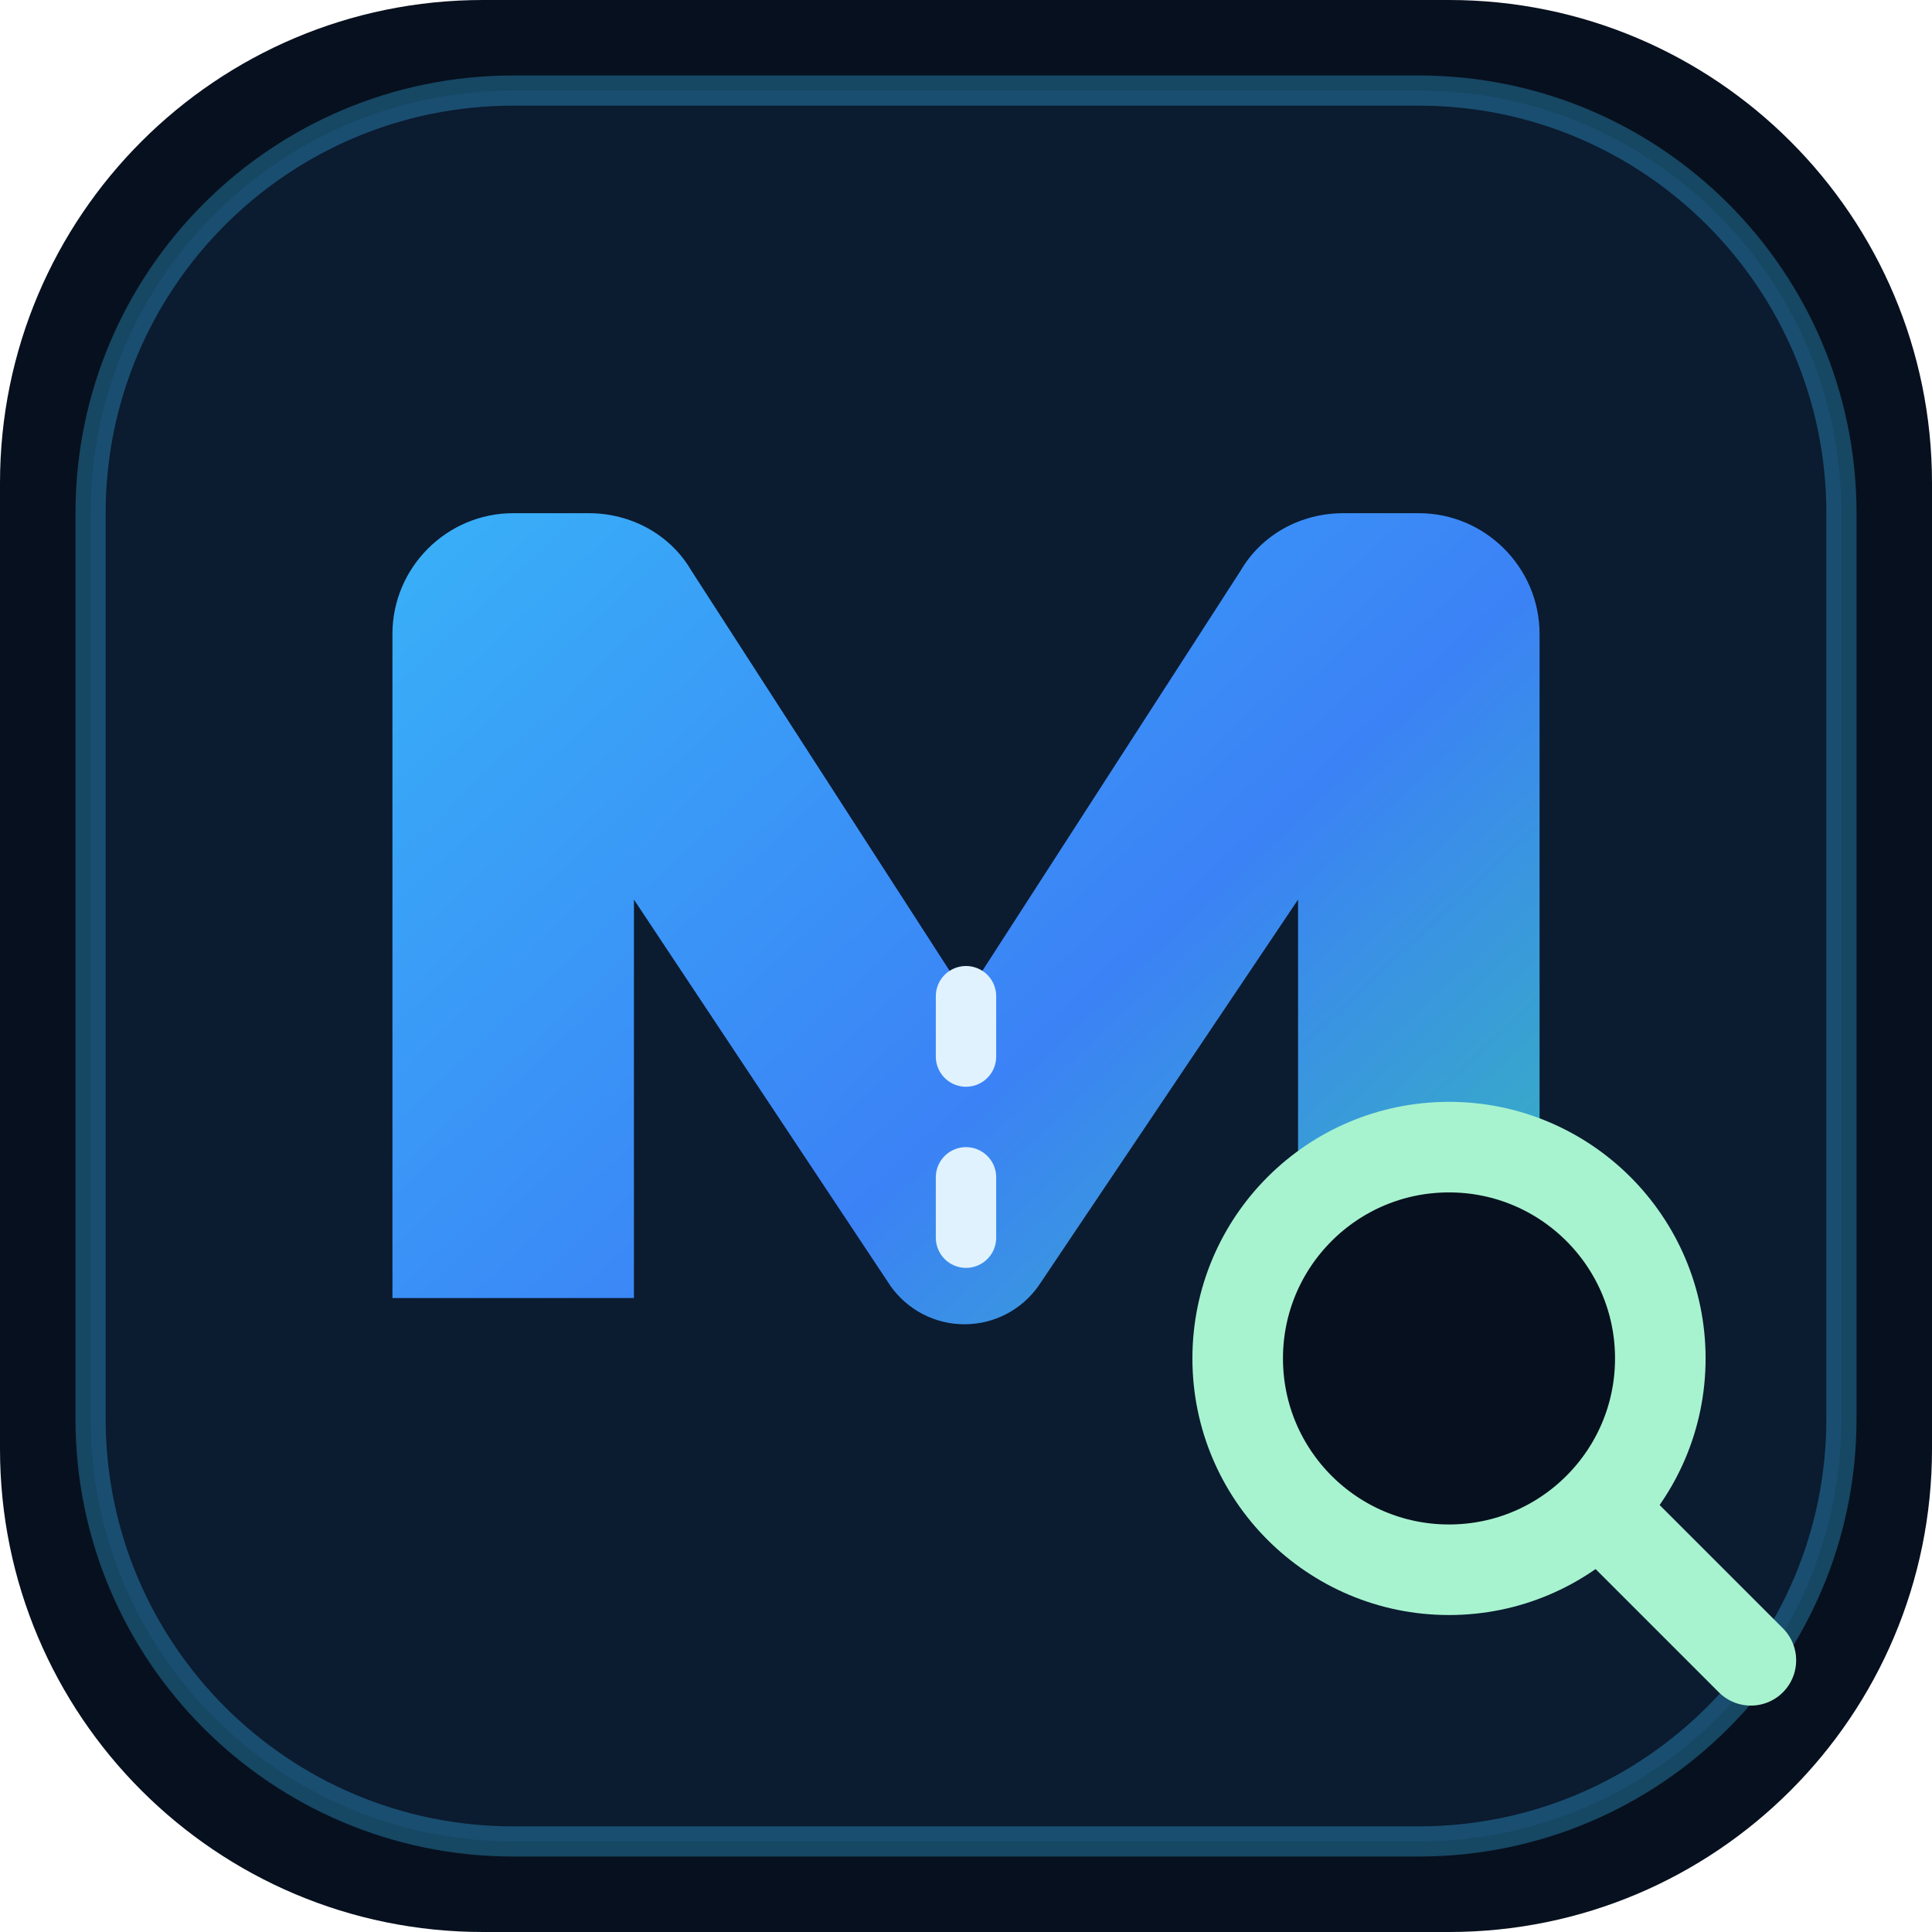
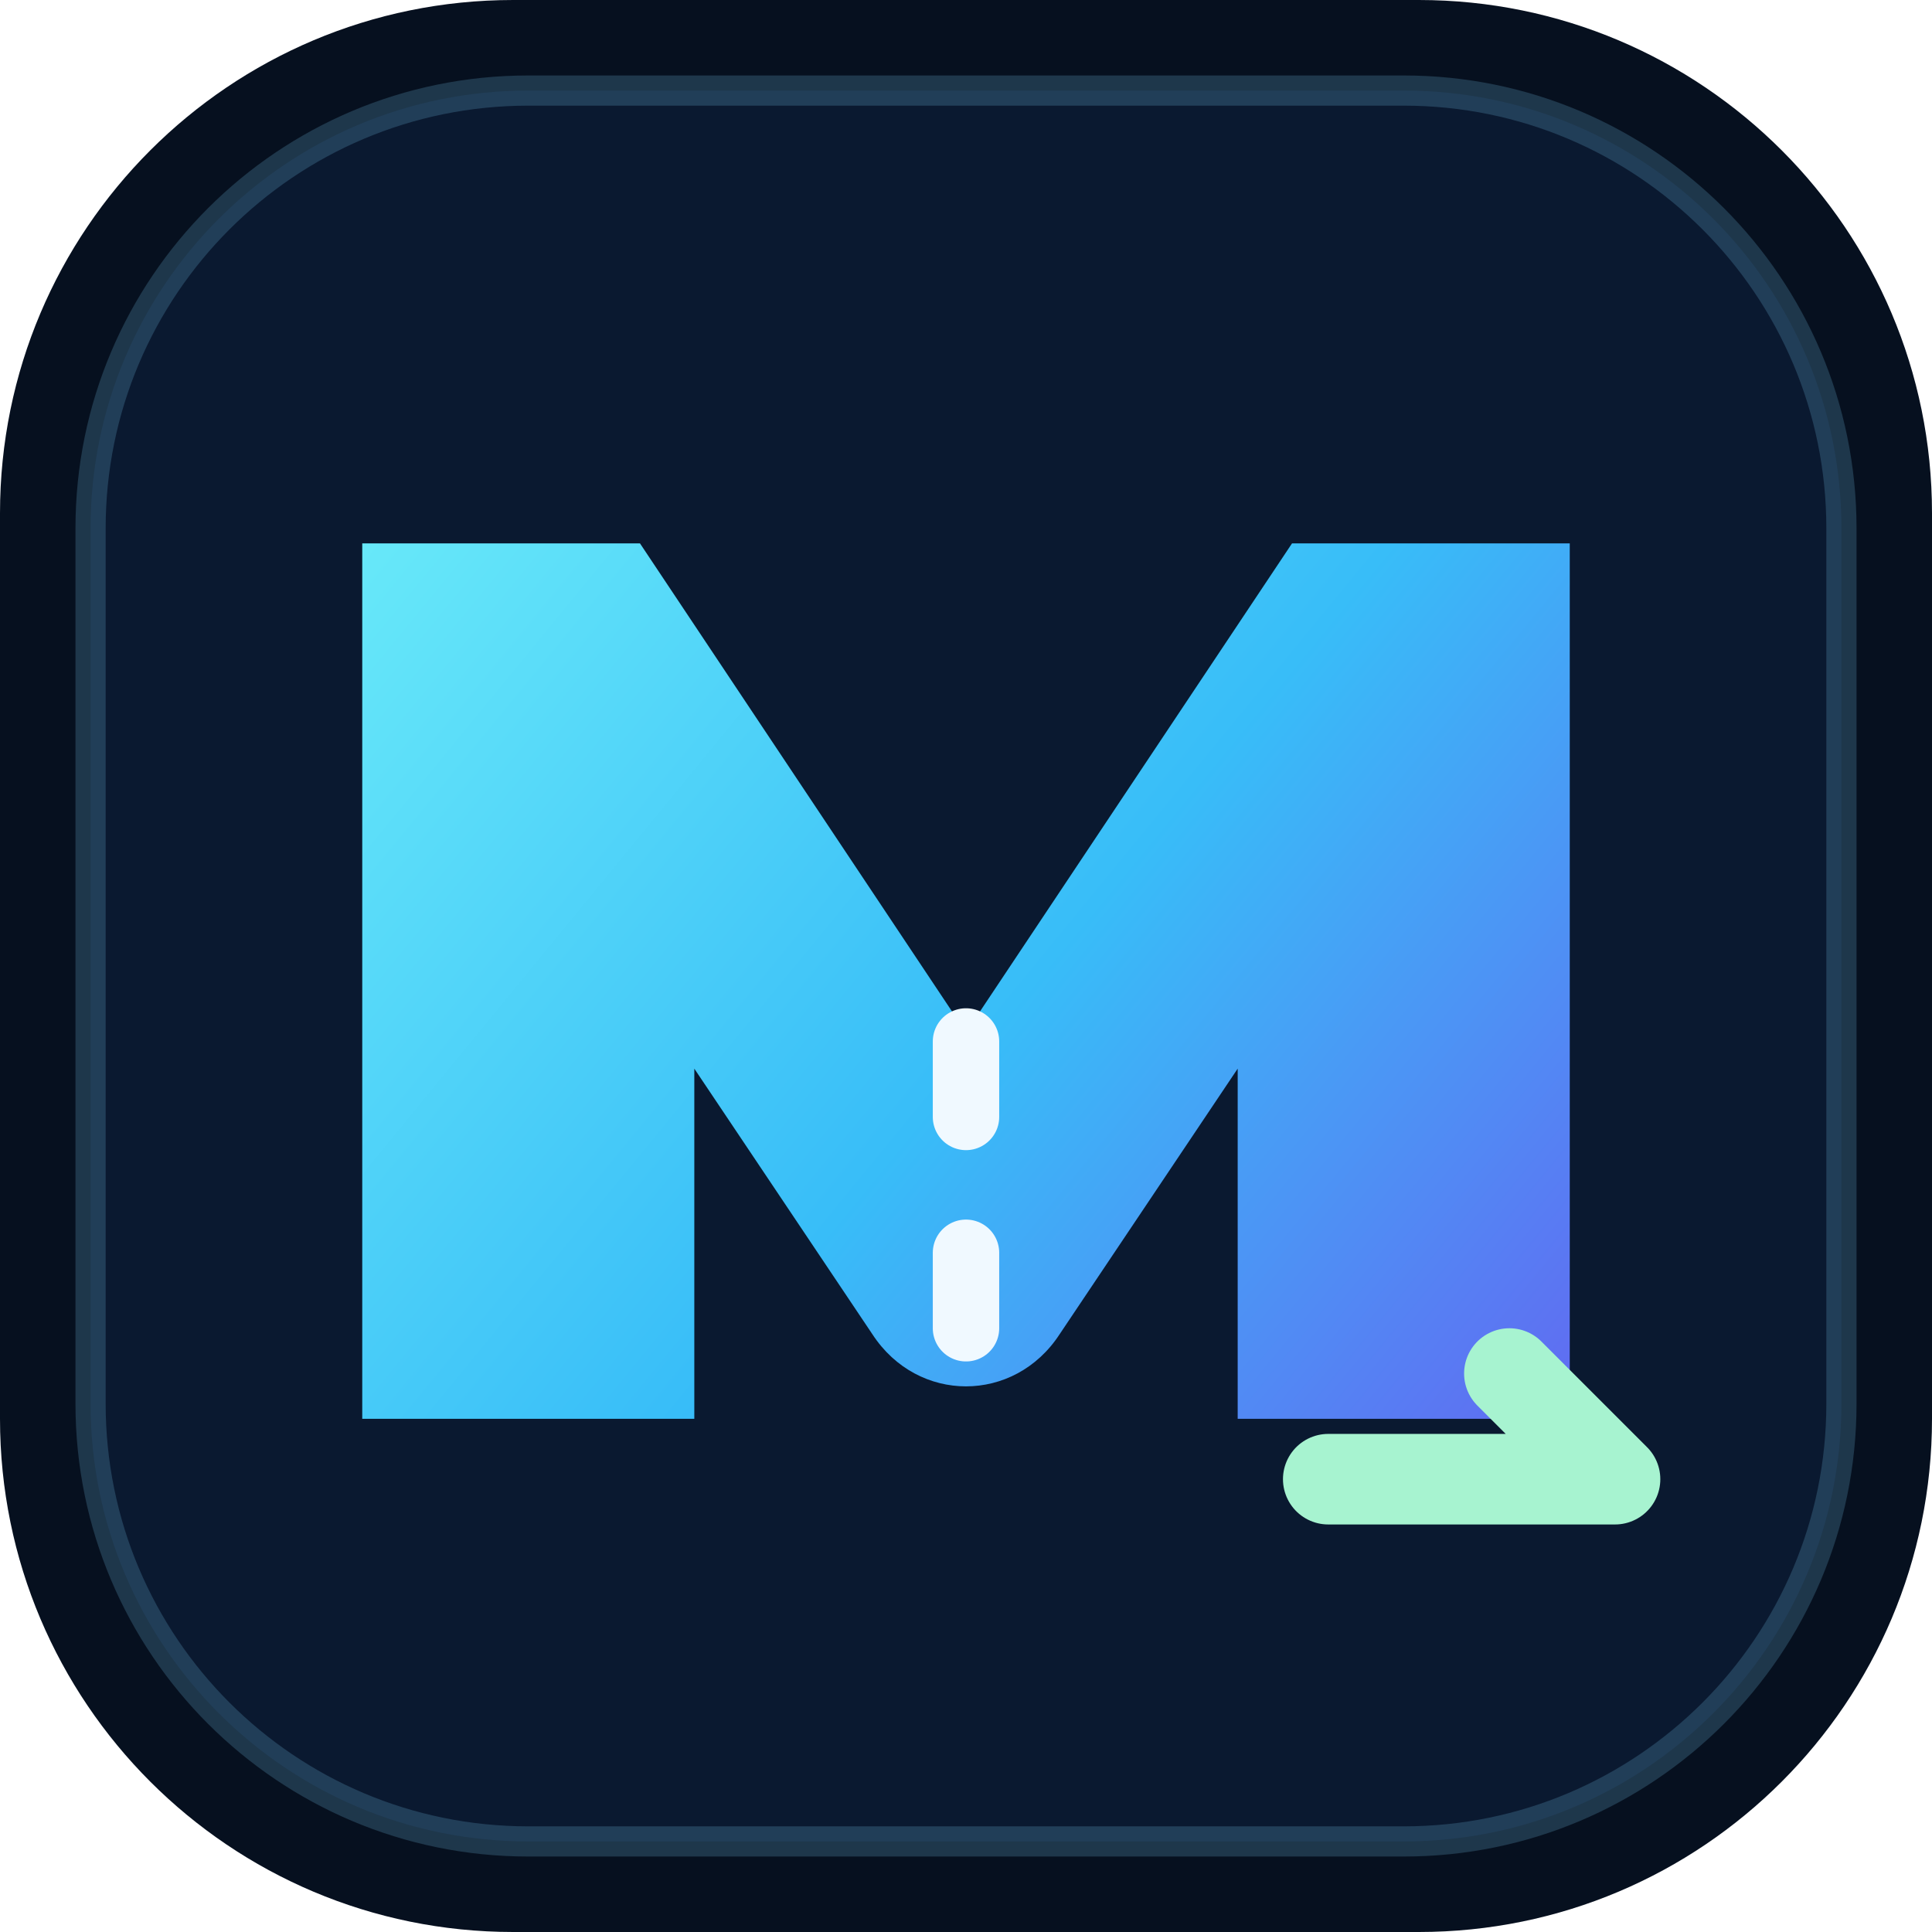
<svg xmlns="http://www.w3.org/2000/svg" viewBox="0 0 64 64" role="img" aria-label="Mekivo">
  <defs>
-     <linearGradient id="mekivo-gradient" x1="11" y1="9" x2="54" y2="55" gradientUnits="userSpaceOnUse">
-       <stop stop-color="#38bdf8" />
-       <stop offset="0.55" stop-color="#3b82f6" />
-       <stop offset="1" stop-color="#34d399" />
+     <linearGradient id="m" x1="13" y1="17" x2="52" y2="49" gradientUnits="userSpaceOnUse">
+       <stop stop-color="#67e8f9" />
+       <stop offset=".52" stop-color="#38bdf8" />
+       <stop offset="1" stop-color="#6366f1" />
    </linearGradient>
  </defs>
-   <rect width="64" height="64" rx="16" fill="#07101e" />
-   <rect x="3" y="3" width="58" height="58" rx="14" fill="#0b1b30" stroke="#38bdf8" stroke-opacity=".32" />
-   <path d="M13 43V21c0-2.2 1.8-4 4-4h2.5c1.4 0 2.7.7 3.4 1.9L32 33l9.1-14.1c.7-1.2 2-1.9 3.4-1.9H47c2.2 0 4 1.8 4 4v22h-8V29.8l-8.6 12.8a3 3 0 0 1-4.9 0L21 29.8V43z" fill="url(#mekivo-gradient)" />
-   <path d="M32 33v8" stroke="#e0f2fe" stroke-width="2" stroke-linecap="round" stroke-dasharray="2 4" />
-   <circle cx="48" cy="45" r="7" fill="#07101e" stroke="#a7f3d0" stroke-width="3" />
-   <path d="m53 50 5 5" stroke="#a7f3d0" stroke-width="3" stroke-linecap="round" />
+   <rect width="64" height="64" rx="17" fill="#06101f" />
+   <rect x="3" y="3" width="58" height="58" rx="14.5" fill="#0a1930" stroke="#7dd3fc" stroke-opacity=".2" />
+   <path d="M12 47V18h9.2L32 34.2 42.8 18H52v29H41V35.4l-5.9 8.8c-1.5 2.3-4.7 2.3-6.2 0L23 35.4V47z" fill="url(#m)" />
+   <path d="M32 34.5v10" stroke="#f0f9ff" stroke-width="2.2" stroke-linecap="round" stroke-dasharray="2.5 4.5" />
+   <path d="M44 49h9.5L50 45.5" fill="none" stroke="#a7f3d0" stroke-width="3" stroke-linecap="round" stroke-linejoin="round" />
</svg>
